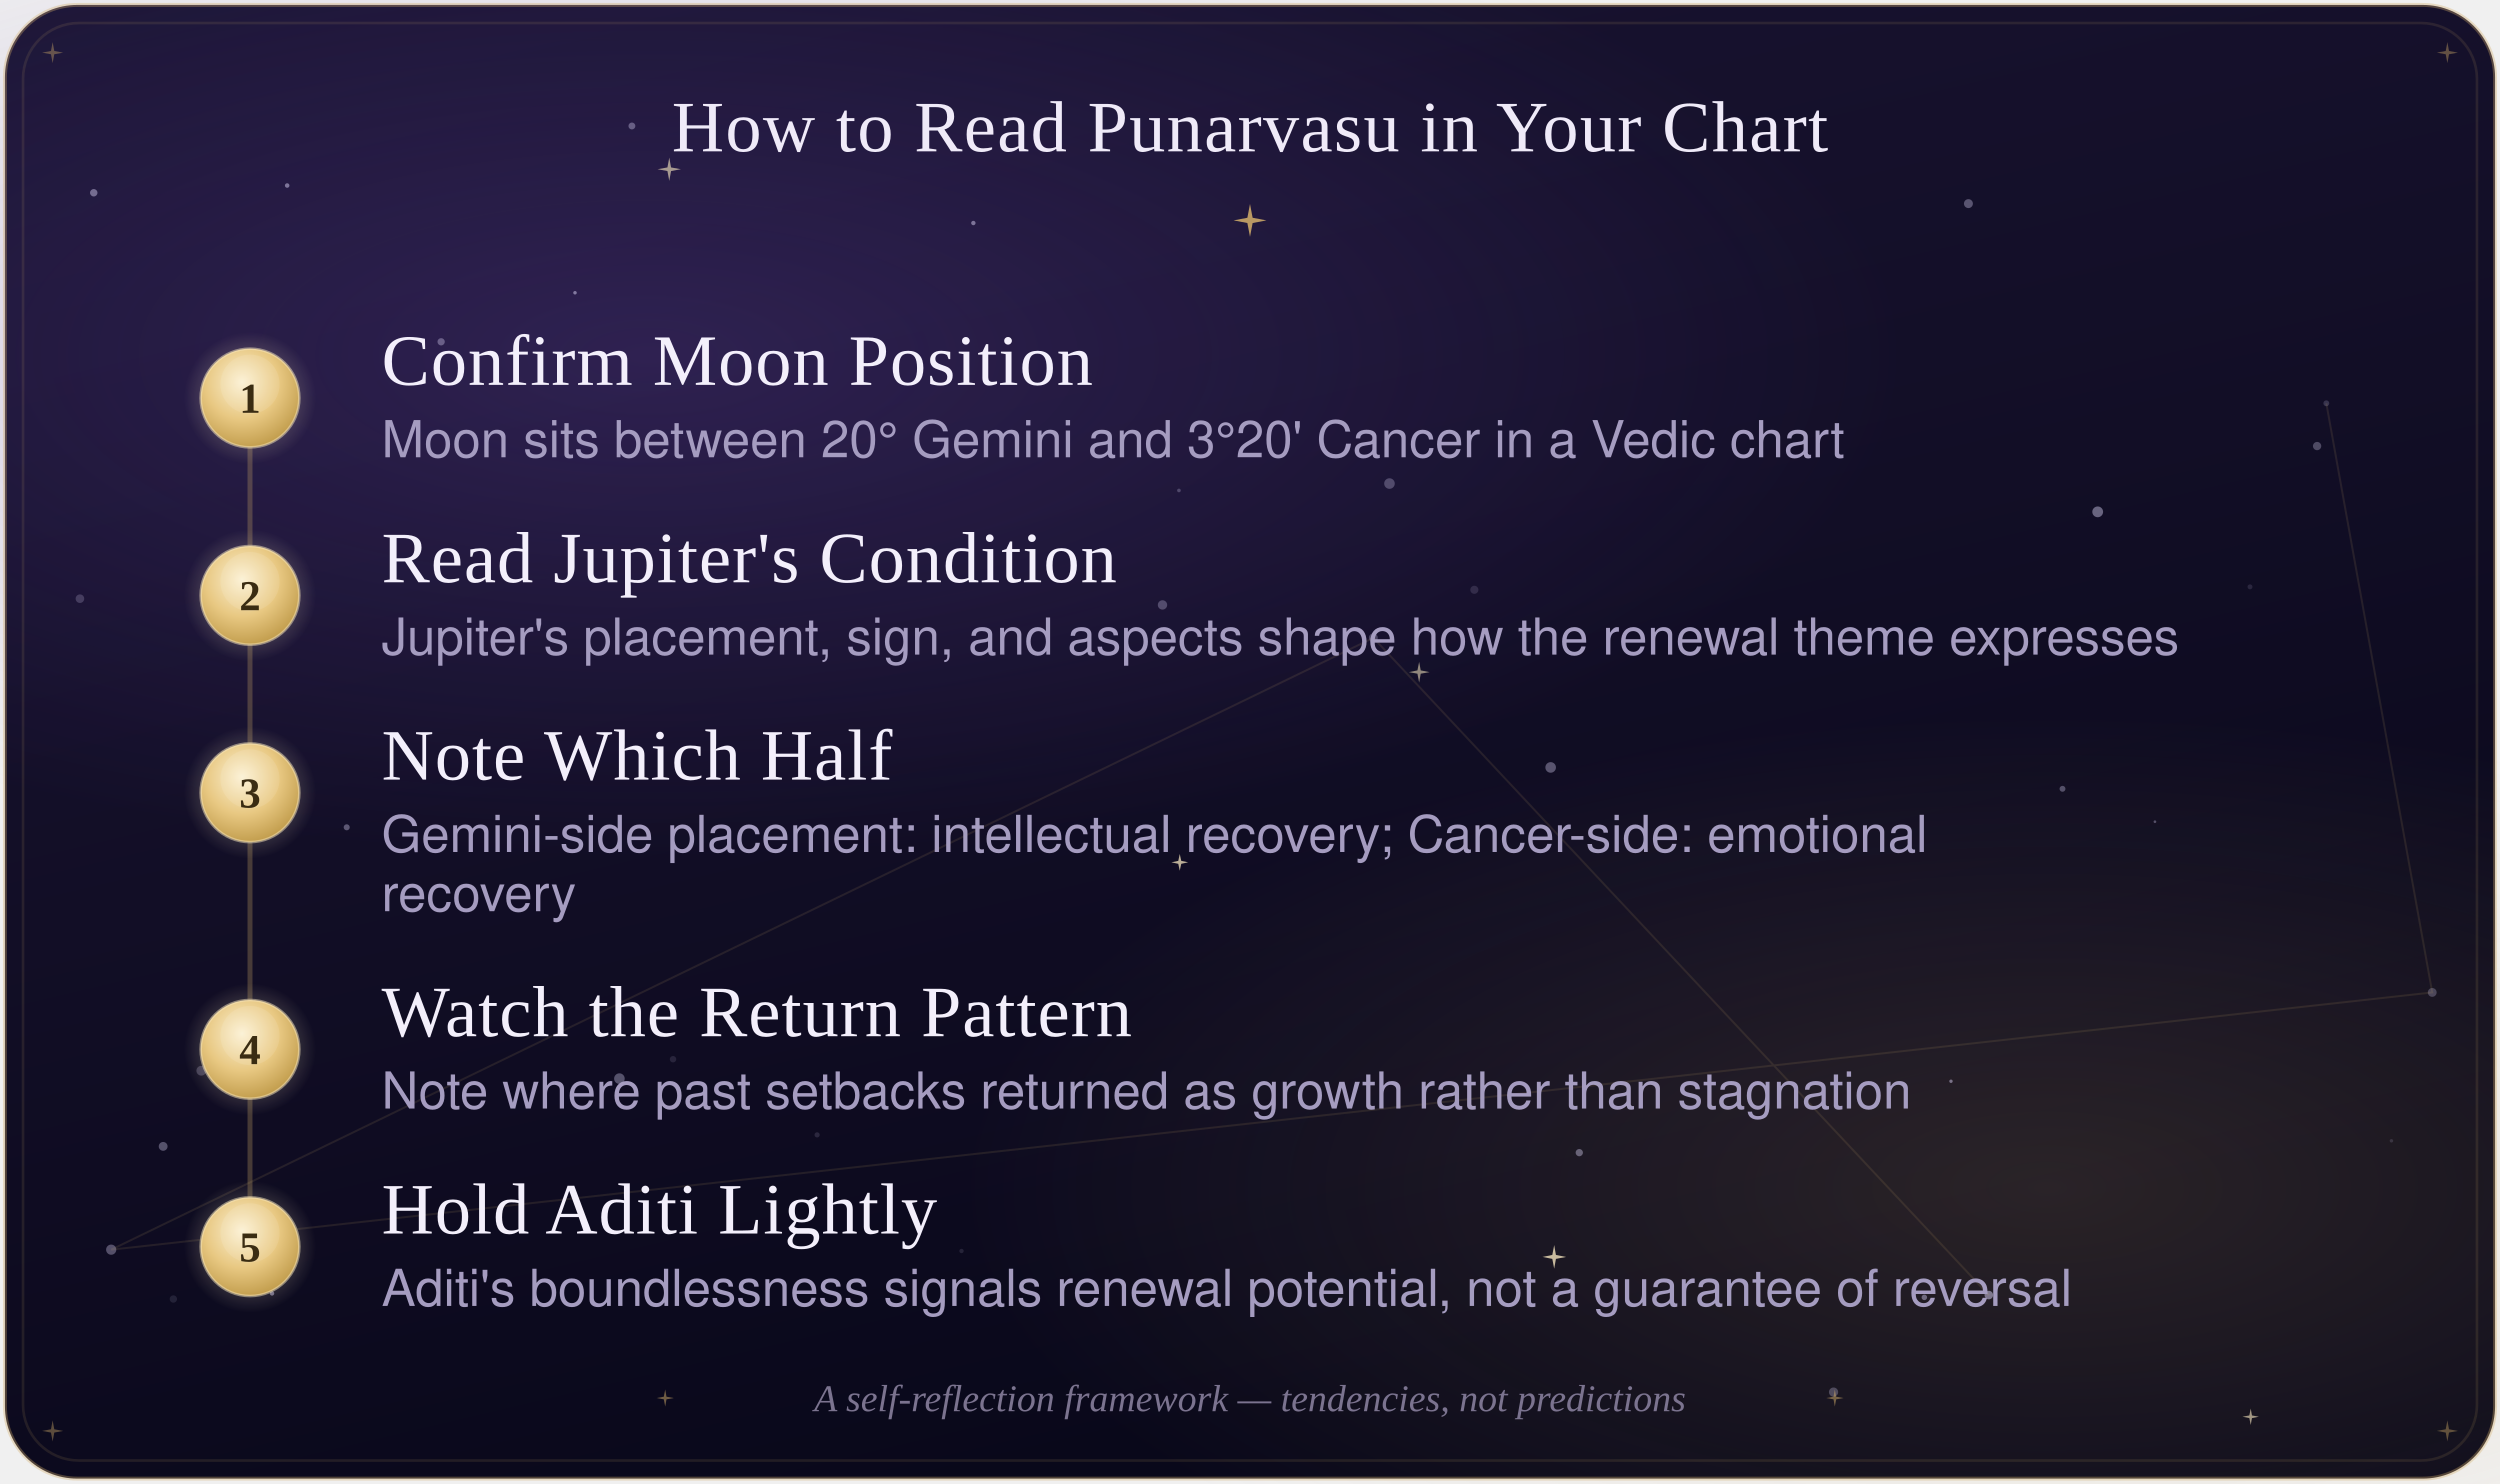
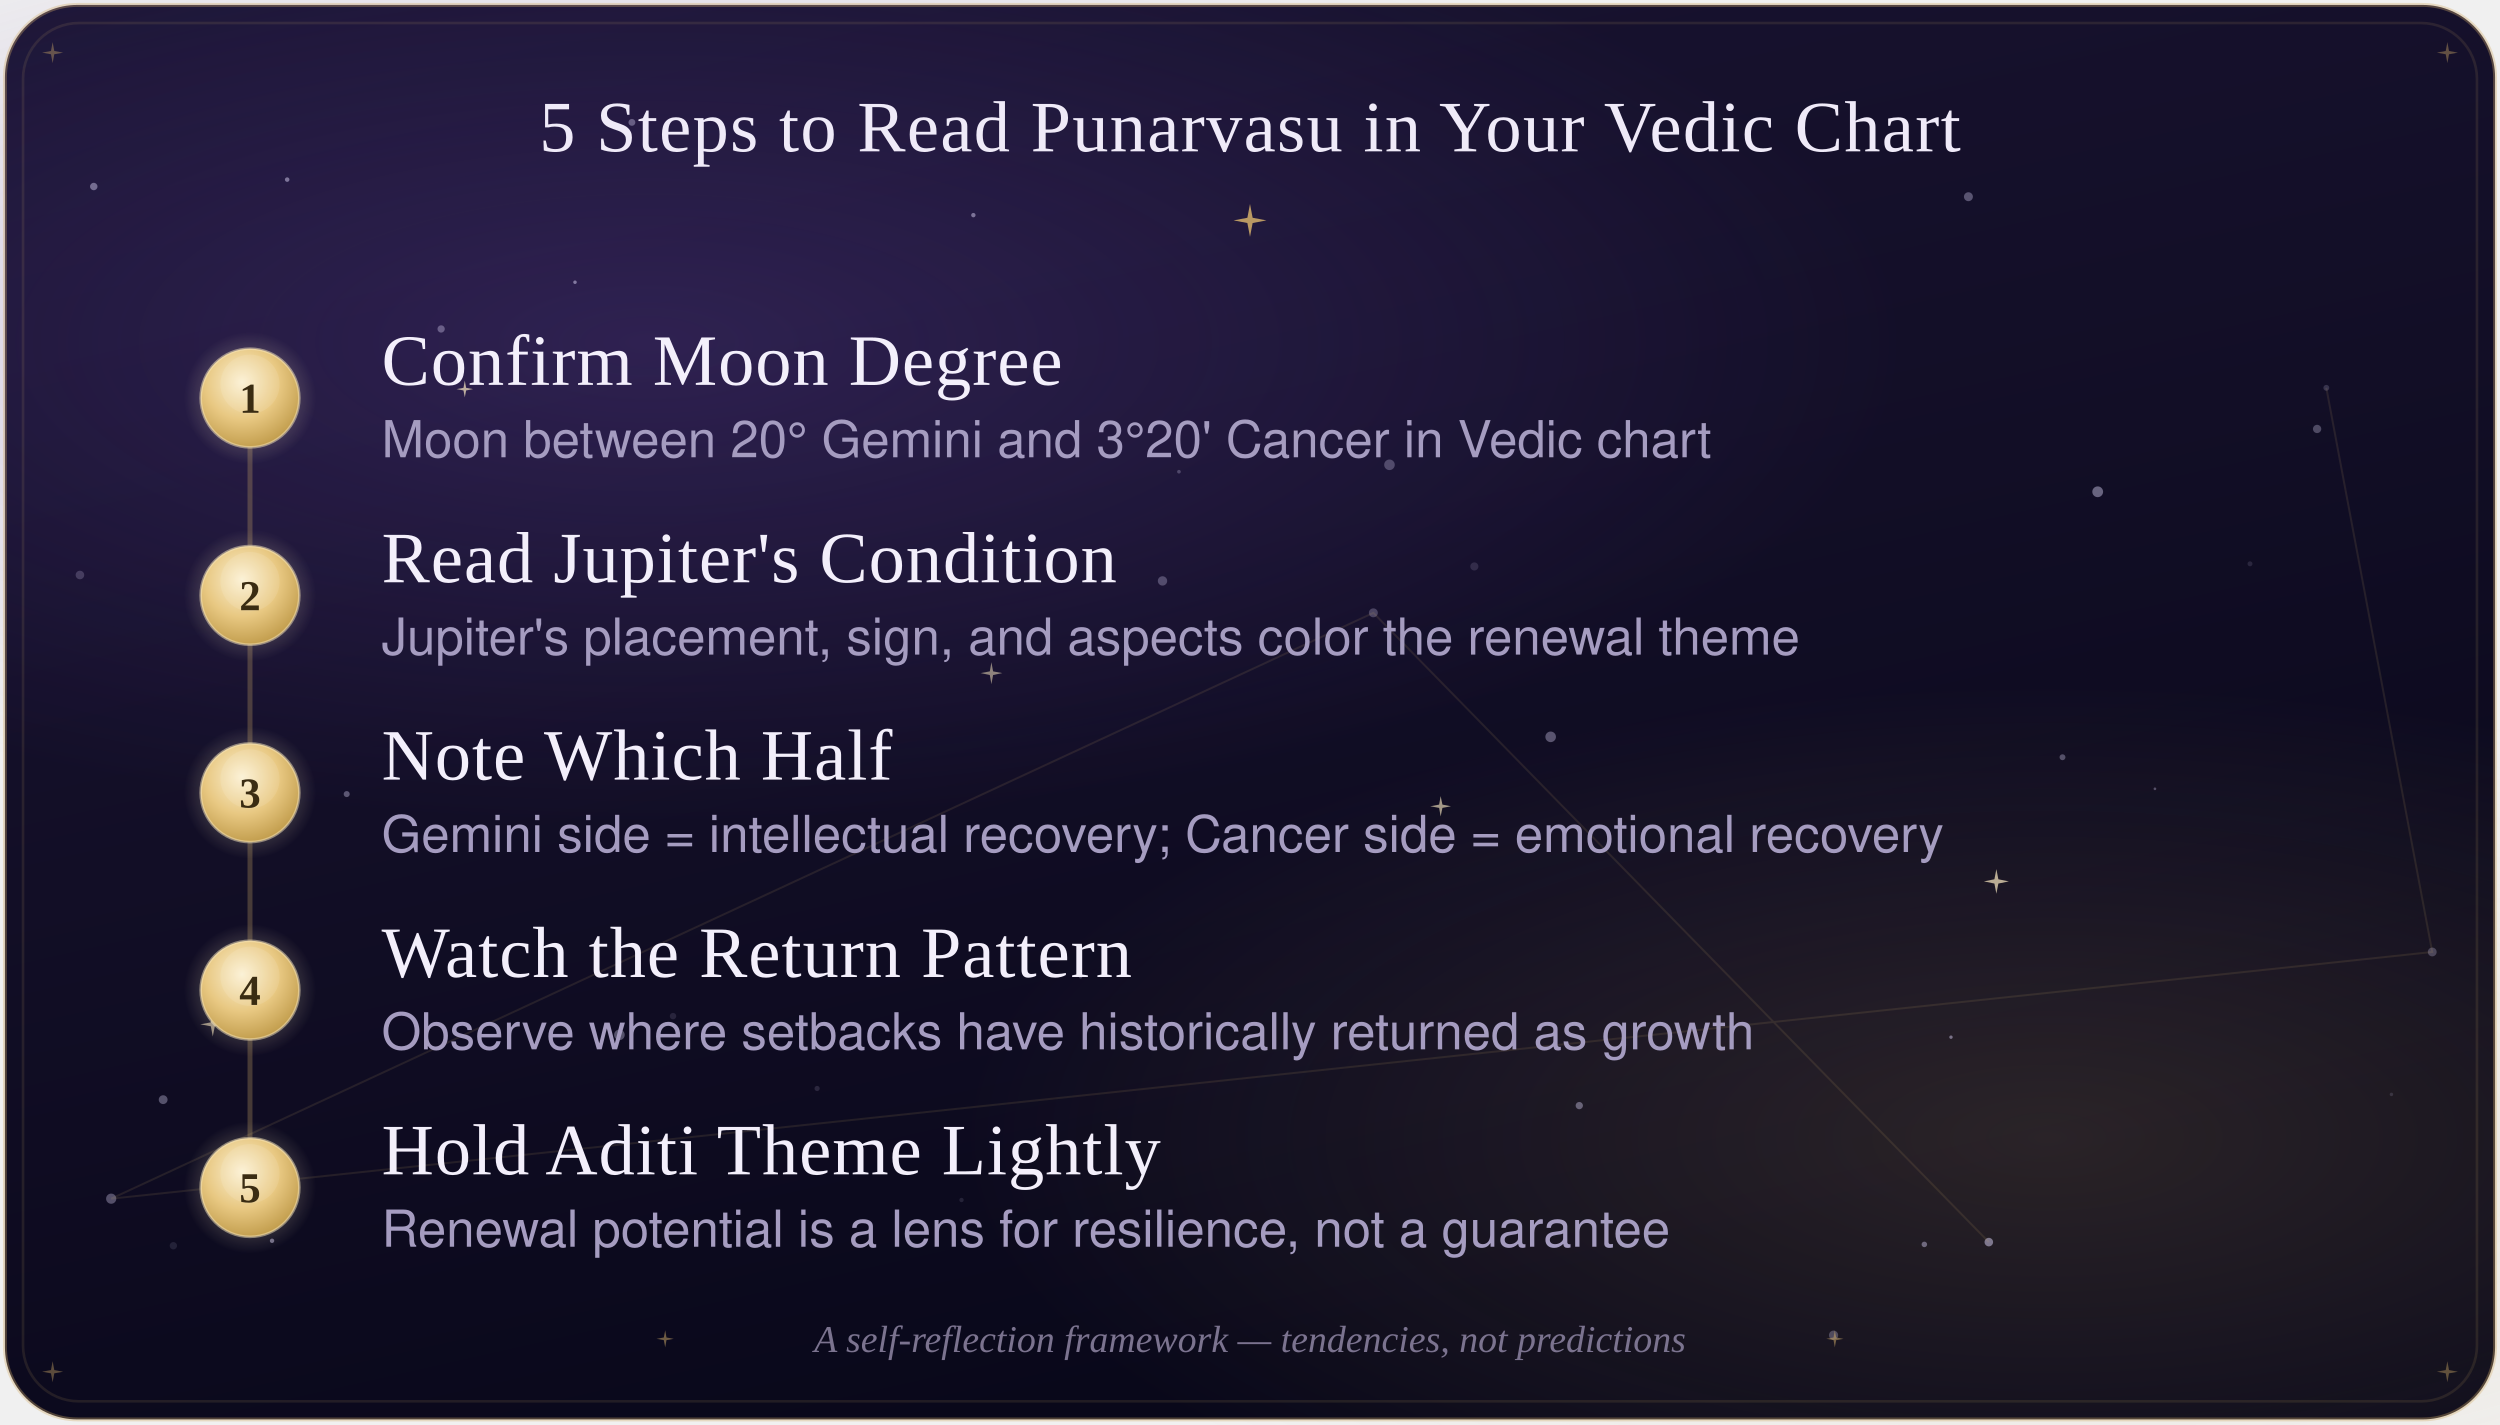
- <svg xmlns="http://www.w3.org/2000/svg" viewBox="0 0 760 451" role="img" aria-label="How to Read Punarvasu in Your Chart">
+ <svg xmlns="http://www.w3.org/2000/svg" viewBox="0 0 760 433" role="img" aria-label="5 Steps to Read Punarvasu in Your Vedic Chart">
  <defs>
    <linearGradient id="punarvasunakshatra1en-panel" x1="0" y1="0" x2="0.4" y2="1">
      <stop offset="0" stop-color="#1a1433" />
      <stop offset="0.55" stop-color="#120e26" />
      <stop offset="1" stop-color="#09081a" />
    </linearGradient>
    <radialGradient id="punarvasunakshatra1en-foil" cx="0.42" cy="0.34" r="0.75">
      <stop offset="0" stop-color="#fbf0d2" />
      <stop offset="0.5" stop-color="#e8c882" />
      <stop offset="1" stop-color="#b8923f" />
    </radialGradient>
    <radialGradient id="punarvasunakshatra1en-glow" cx="0.5" cy="0.5" r="0.5">
      <stop offset="0" stop-color="#f6e6bf" />
      <stop offset="1" stop-color="#f6e6bf" stop-opacity="0" />
    </radialGradient>
    <radialGradient id="punarvasunakshatra1en-neb1" cx="0.5" cy="0.5" r="0.5">
      <stop offset="0" stop-color="#6f4bb0" stop-opacity="0.28" />
      <stop offset="1" stop-color="#6f4bb0" stop-opacity="0" />
    </radialGradient>
    <radialGradient id="punarvasunakshatra1en-neb2" cx="0.5" cy="0.5" r="0.5">
      <stop offset="0" stop-color="#d4af6a" stop-opacity="0.16" />
      <stop offset="1" stop-color="#d4af6a" stop-opacity="0" />
    </radialGradient>
    <linearGradient id="punarvasunakshatra1en-rule" x1="0" y1="0" x2="1" y2="0">
      <stop offset="0" stop-color="#d4af6a" stop-opacity="0" />
      <stop offset="0.5" stop-color="#d4af6a" stop-opacity="0.6" />
      <stop offset="1" stop-color="#d4af6a" stop-opacity="0" />
    </linearGradient>
  </defs>
-   <rect x="1.5" y="1.5" width="757" height="448" rx="22" fill="url(#punarvasunakshatra1en-panel)" />
-   <ellipse cx="198" cy="108" rx="380" ry="153" fill="url(#punarvasunakshatra1en-neb1)" />
-   <ellipse cx="623" cy="361" rx="334" ry="144" fill="url(#punarvasunakshatra1en-neb2)" />
-   <circle cx="295.9" cy="67.8" r="0.67" fill="#cfc8ea" opacity="0.51" />
-   <circle cx="598.4" cy="61.9" r="1.36" fill="#cfc8ea" opacity="0.37" />
-   <circle cx="188.3" cy="327.9" r="1.61" fill="#cfc8ea" opacity="0.37" />
-   <circle cx="480.1" cy="350.4" r="1.11" fill="#cfc8ea" opacity="0.42" />
-   <circle cx="82.7" cy="393.2" r="0.67" fill="#cfc8ea" opacity="0.50" />
-   <circle cx="248.4" cy="345.0" r="0.79" fill="#cfc8ea" opacity="0.15" />
-   <circle cx="353.4" cy="183.9" r="1.42" fill="#cfc8ea" opacity="0.31" />
-   <circle cx="727.0" cy="346.8" r="0.53" fill="#cfc8ea" opacity="0.16" />
-   <circle cx="49.6" cy="348.5" r="1.34" fill="#cfc8ea" opacity="0.37" />
-   <circle cx="358.4" cy="149.1" r="0.56" fill="#cfc8ea" opacity="0.27" />
-   <circle cx="557.4" cy="423.2" r="1.40" fill="#cfc8ea" opacity="0.30" />
-   <circle cx="52.7" cy="394.9" r="1.12" fill="#cfc8ea" opacity="0.12" />
-   <circle cx="174.8" cy="89.0" r="0.54" fill="#cfc8ea" opacity="0.53" />
-   <circle cx="471.4" cy="233.3" r="1.61" fill="#cfc8ea" opacity="0.38" />
-   <circle cx="593.1" cy="328.7" r="0.52" fill="#cfc8ea" opacity="0.50" />
-   <circle cx="604.6" cy="393.7" r="1.30" fill="#cfc8ea" opacity="0.53" />
-   <circle cx="417.5" cy="193.9" r="1.36" fill="#cfc8ea" opacity="0.28" />
-   <circle cx="627.0" cy="239.8" r="0.90" fill="#cfc8ea" opacity="0.35" />
-   <circle cx="637.7" cy="155.6" r="1.64" fill="#cfc8ea" opacity="0.46" />
-   <circle cx="204.6" cy="322.0" r="0.98" fill="#cfc8ea" opacity="0.13" />
-   <circle cx="328.5" cy="309.5" r="0.49" fill="#cfc8ea" opacity="0.30" />
-   <circle cx="105.4" cy="251.5" r="0.92" fill="#cfc8ea" opacity="0.39" />
-   <circle cx="24.3" cy="182.0" r="1.30" fill="#cfc8ea" opacity="0.23" />
-   <circle cx="33.8" cy="379.9" r="1.55" fill="#cfc8ea" opacity="0.36" />
-   <circle cx="655.1" cy="249.8" r="0.41" fill="#cfc8ea" opacity="0.35" />
-   <circle cx="739.4" cy="301.7" r="1.34" fill="#cfc8ea" opacity="0.28" />
-   <circle cx="684.0" cy="178.4" r="0.75" fill="#cfc8ea" opacity="0.14" />
-   <circle cx="585.0" cy="394.4" r="0.84" fill="#cfc8ea" opacity="0.45" />
-   <circle cx="192.1" cy="38.3" r="1.05" fill="#cfc8ea" opacity="0.39" />
-   <circle cx="87.3" cy="56.4" r="0.69" fill="#cfc8ea" opacity="0.52" />
-   <circle cx="134.1" cy="103.9" r="1.11" fill="#cfc8ea" opacity="0.38" />
-   <circle cx="707.2" cy="122.6" r="0.89" fill="#cfc8ea" opacity="0.20" />
-   <circle cx="448.2" cy="179.3" r="1.23" fill="#cfc8ea" opacity="0.15" />
-   <circle cx="422.4" cy="147.0" r="1.61" fill="#cfc8ea" opacity="0.30" />
-   <circle cx="292.3" cy="380.3" r="0.66" fill="#cfc8ea" opacity="0.13" />
-   <circle cx="28.5" cy="58.6" r="1.13" fill="#cfc8ea" opacity="0.47" />
-   <circle cx="704.4" cy="135.6" r="1.26" fill="#cfc8ea" opacity="0.32" />
-   <circle cx="61.2" cy="325.5" r="1.49" fill="#cfc8ea" opacity="0.24" />
-   <path d="M 431.42 201.2 L 431.9 203.8 L 434.6 204.332 L 431.9 204.8 L 431.42 207.5 L 430.9 204.8 L 428.3 204.332 L 430.9 203.8 Z" fill="#f6e6bf" opacity="0.552" />
-   <path d="M 203.458 47.9 L 204.0 50.9 L 207.0 51.442 L 204.0 52.0 L 203.458 55.0 L 202.9 52.0 L 199.9 51.442 L 202.9 50.9 Z" fill="#f6e6bf" opacity="0.618" />
-   <path d="M 358.642 259.6 L 359.1 261.7 L 361.2 262.144 L 359.1 262.6 L 358.642 264.7 L 358.2 262.6 L 356.1 262.144 L 358.2 261.7 Z" fill="#f6e6bf" opacity="0.744" />
-   <path d="M 472.476 378.5 L 473.0 381.5 L 476.1 382.11 L 473.0 382.7 L 472.476 385.7 L 471.9 382.7 L 468.9 382.11 L 471.9 381.5 Z" fill="#f6e6bf" opacity="0.787" />
-   <path d="M 684.218 428.2 L 684.6 430.3 L 686.7 430.674 L 684.6 431.1 L 684.218 433.2 L 683.8 431.1 L 681.7 430.674 L 683.8 430.3 Z" fill="#f6e6bf" opacity="0.625" />
-   <path d="M 604.6 393.7 L 417.5 193.9 L 33.8 379.9 L 739.4 301.7 L 707.2 122.6" fill="none" stroke="#d4af6a" stroke-width="0.6" opacity="0.12" />
-   <rect x="1.5" y="1.5" width="757" height="448" rx="22" fill="none" stroke="#d4af6a" stroke-opacity="0.34" stroke-width="1.2" />
-   <rect x="7" y="7" width="746" height="437" rx="17" fill="none" stroke="#d4af6a" stroke-opacity="0.12" stroke-width="0.8" />
+   <rect x="1.5" y="1.5" width="757" height="430" rx="22" fill="url(#punarvasunakshatra1en-panel)" />
+   <ellipse cx="198" cy="104" rx="380" ry="147" fill="url(#punarvasunakshatra1en-neb1)" />
+   <ellipse cx="623" cy="346" rx="334" ry="139" fill="url(#punarvasunakshatra1en-neb2)" />
+   <circle cx="295.9" cy="65.4" r="0.67" fill="#cfc8ea" opacity="0.51" />
+   <circle cx="598.4" cy="59.8" r="1.36" fill="#cfc8ea" opacity="0.37" />
+   <circle cx="188.3" cy="314.6" r="1.61" fill="#cfc8ea" opacity="0.37" />
+   <circle cx="480.1" cy="336.1" r="1.11" fill="#cfc8ea" opacity="0.42" />
+   <circle cx="82.7" cy="377.2" r="0.67" fill="#cfc8ea" opacity="0.50" />
+   <circle cx="248.4" cy="330.9" r="0.79" fill="#cfc8ea" opacity="0.15" />
+   <circle cx="353.4" cy="176.6" r="1.42" fill="#cfc8ea" opacity="0.31" />
+   <circle cx="727.0" cy="332.7" r="0.53" fill="#cfc8ea" opacity="0.16" />
+   <circle cx="49.6" cy="334.3" r="1.34" fill="#cfc8ea" opacity="0.37" />
+   <circle cx="358.4" cy="143.4" r="0.56" fill="#cfc8ea" opacity="0.27" />
+   <circle cx="557.4" cy="405.9" r="1.40" fill="#cfc8ea" opacity="0.30" />
+   <circle cx="52.7" cy="378.7" r="1.12" fill="#cfc8ea" opacity="0.12" />
+   <circle cx="174.8" cy="85.8" r="0.54" fill="#cfc8ea" opacity="0.53" />
+   <circle cx="471.4" cy="224.0" r="1.61" fill="#cfc8ea" opacity="0.38" />
+   <circle cx="593.1" cy="315.3" r="0.52" fill="#cfc8ea" opacity="0.50" />
+   <circle cx="604.6" cy="377.6" r="1.30" fill="#cfc8ea" opacity="0.53" />
+   <circle cx="417.5" cy="186.3" r="1.36" fill="#cfc8ea" opacity="0.28" />
+   <circle cx="627.0" cy="230.2" r="0.90" fill="#cfc8ea" opacity="0.35" />
+   <circle cx="637.7" cy="149.5" r="1.64" fill="#cfc8ea" opacity="0.46" />
+   <circle cx="204.6" cy="308.9" r="0.98" fill="#cfc8ea" opacity="0.13" />
+   <circle cx="328.5" cy="297.0" r="0.49" fill="#cfc8ea" opacity="0.30" />
+   <circle cx="105.4" cy="241.4" r="0.92" fill="#cfc8ea" opacity="0.39" />
+   <circle cx="24.3" cy="174.8" r="1.30" fill="#cfc8ea" opacity="0.23" />
+   <circle cx="33.8" cy="364.4" r="1.55" fill="#cfc8ea" opacity="0.36" />
+   <circle cx="655.1" cy="239.8" r="0.41" fill="#cfc8ea" opacity="0.35" />
+   <circle cx="739.4" cy="289.4" r="1.34" fill="#cfc8ea" opacity="0.28" />
+   <circle cx="684.0" cy="171.4" r="0.75" fill="#cfc8ea" opacity="0.14" />
+   <circle cx="585.0" cy="378.3" r="0.84" fill="#cfc8ea" opacity="0.45" />
+   <circle cx="192.1" cy="37.2" r="1.05" fill="#cfc8ea" opacity="0.39" />
+   <circle cx="87.3" cy="54.6" r="0.69" fill="#cfc8ea" opacity="0.52" />
+   <circle cx="134.1" cy="100.0" r="1.11" fill="#cfc8ea" opacity="0.38" />
+   <circle cx="707.2" cy="117.9" r="0.89" fill="#cfc8ea" opacity="0.20" />
+   <circle cx="448.2" cy="172.2" r="1.23" fill="#cfc8ea" opacity="0.15" />
+   <circle cx="422.4" cy="141.3" r="1.61" fill="#cfc8ea" opacity="0.30" />
+   <circle cx="292.3" cy="364.8" r="0.66" fill="#cfc8ea" opacity="0.13" />
+   <circle cx="28.5" cy="56.7" r="1.13" fill="#cfc8ea" opacity="0.47" />
+   <circle cx="704.4" cy="130.4" r="1.26" fill="#cfc8ea" opacity="0.32" />
+   <path d="M 64.68 307.6 L 65.3 310.8 L 68.4 311.387 L 65.3 312.0 L 64.68 315.1 L 64.1 312.0 L 60.9 311.387 L 64.1 310.8 Z" fill="#f6e6bf" opacity="0.586" />
+   <path d="M 437.952 242.0 L 438.5 244.6 L 441.1 245.106 L 438.5 245.6 L 437.952 248.2 L 437.5 245.6 L 434.8 245.106 L 437.5 244.6 Z" fill="#f6e6bf" opacity="0.638" />
+   <path d="M 141.295 115.7 L 141.7 117.9 L 143.8 118.286 L 141.7 118.7 L 141.295 120.8 L 140.9 118.7 L 138.8 118.286 L 140.9 117.9 Z" fill="#f6e6bf" opacity="0.719" />
+   <path d="M 301.389 201.3 L 301.9 204.1 L 304.7 204.618 L 301.9 205.2 L 301.389 208.0 L 300.9 205.2 L 298.1 204.618 L 300.9 204.1 Z" fill="#f6e6bf" opacity="0.528" />
+   <path d="M 606.898 264.2 L 607.5 267.3 L 610.7 267.946 L 607.5 268.6 L 606.898 271.7 L 606.3 268.6 L 603.1 267.946 L 606.3 267.3 Z" fill="#f6e6bf" opacity="0.721" />
+   <path d="M 604.6 377.6 L 417.5 186.3 L 33.8 364.4 L 739.4 289.4 L 707.2 117.9" fill="none" stroke="#d4af6a" stroke-width="0.6" opacity="0.12" />
+   <rect x="1.5" y="1.5" width="757" height="430" rx="22" fill="none" stroke="#d4af6a" stroke-opacity="0.34" stroke-width="1.2" />
+   <rect x="7" y="7" width="746" height="419" rx="17" fill="none" stroke="#d4af6a" stroke-opacity="0.12" stroke-width="0.8" />
  <path d="M 16 12.8 L 16.5 15.5 L 19.2 16 L 16.5 16.5 L 16 19.2 L 15.5 16.5 L 12.8 16 L 15.5 15.5 Z" fill="#d4af6a" opacity="0.4" />
  <path d="M 744 12.8 L 744.5 15.5 L 747.2 16 L 744.5 16.5 L 744 19.2 L 743.5 16.5 L 740.8 16 L 743.5 15.5 Z" fill="#d4af6a" opacity="0.4" />
-   <path d="M 16 431.8 L 16.5 434.5 L 19.2 435 L 16.5 435.5 L 16 438.2 L 15.5 435.5 L 12.8 435 L 15.5 434.5 Z" fill="#d4af6a" opacity="0.4" />
-   <path d="M 744 431.8 L 744.5 434.5 L 747.2 435 L 744.5 435.5 L 744 438.2 L 743.5 435.5 L 740.8 435 L 743.5 434.5 Z" fill="#d4af6a" opacity="0.4" />
-   <text x="380" y="46" text-anchor="middle" font-family="Georgia, 'Times New Roman', serif" font-size="22" letter-spacing="0.4" fill="#efeaf8">How to Read Punarvasu in Your Chart</text>
+   <path d="M 16 413.8 L 16.5 416.5 L 19.2 417 L 16.5 417.5 L 16 420.2 L 15.5 417.5 L 12.8 417 L 15.5 416.5 Z" fill="#d4af6a" opacity="0.4" />
+   <path d="M 744 413.8 L 744.5 416.5 L 747.2 417 L 744.5 417.5 L 744 420.2 L 743.5 417.5 L 740.8 417 L 743.5 416.5 Z" fill="#d4af6a" opacity="0.4" />
+   <text x="380" y="46" text-anchor="middle" font-family="Georgia, 'Times New Roman', serif" font-size="22" letter-spacing="0.4" fill="#efeaf8">5 Steps to Read Punarvasu in Your Vedic Chart</text>
  <line x1="230" y1="67" x2="368" y2="67" stroke="url(#punarvasunakshatra1en-rule)" stroke-width="1" />
  <line x1="392" y1="67" x2="530" y2="67" stroke="url(#punarvasunakshatra1en-rule)" stroke-width="1" />
  <path d="M 380 62.0 L 380.8 66.2 L 385.0 67 L 380.8 67.8 L 380 72.0 L 379.2 67.8 L 375.0 67 L 379.2 66.2 Z" fill="#d4af6a" opacity="0.85" />
-   <line x1="76" y1="121" x2="76" y2="379" stroke="#d4af6a" stroke-opacity="0.28" stroke-width="1.5" />
+   <line x1="76" y1="121" x2="76" y2="361" stroke="#d4af6a" stroke-opacity="0.28" stroke-width="1.5" />
  <circle cx="76" cy="121" r="20.0" fill="url(#punarvasunakshatra1en-glow)" opacity="0.5" />
  <circle cx="76" cy="121" r="15" fill="url(#punarvasunakshatra1en-foil)" stroke="#f6e6bf" stroke-opacity="0.5" stroke-width="0.8" />
  <circle cx="76" cy="116.8" r="9.0" fill="#ffffff" opacity="0.10" />
  <text x="76" y="125.5" text-anchor="middle" font-family="Georgia, 'Times New Roman', serif" font-size="13" font-weight="700" fill="#3a2c12">1</text>
-   <text x="116" y="117.0" font-family="Georgia, 'Times New Roman', serif" font-size="22" letter-spacing="0.3" fill="#f3effb">Confirm Moon Position</text>
-   <text x="116" y="139.0" font-family="Helvetica, Arial, sans-serif" font-size="15.5" fill="#a59cc0">Moon sits between 20° Gemini and 3°20' Cancer in a Vedic chart</text>
+   <text x="116" y="117.0" font-family="Georgia, 'Times New Roman', serif" font-size="22" letter-spacing="0.3" fill="#f3effb">Confirm Moon Degree</text>
+   <text x="116" y="139.0" font-family="Helvetica, Arial, sans-serif" font-size="15.5" fill="#a59cc0">Moon between 20° Gemini and 3°20' Cancer in Vedic chart</text>
  <circle cx="76" cy="181" r="20.0" fill="url(#punarvasunakshatra1en-glow)" opacity="0.5" />
  <circle cx="76" cy="181" r="15" fill="url(#punarvasunakshatra1en-foil)" stroke="#f6e6bf" stroke-opacity="0.5" stroke-width="0.8" />
  <circle cx="76" cy="176.8" r="9.0" fill="#ffffff" opacity="0.10" />
  <text x="76" y="185.5" text-anchor="middle" font-family="Georgia, 'Times New Roman', serif" font-size="13" font-weight="700" fill="#3a2c12">2</text>
  <text x="116" y="177.0" font-family="Georgia, 'Times New Roman', serif" font-size="22" letter-spacing="0.3" fill="#f3effb">Read Jupiter's Condition</text>
-   <text x="116" y="199.0" font-family="Helvetica, Arial, sans-serif" font-size="15.5" fill="#a59cc0">Jupiter's placement, sign, and aspects shape how the renewal theme expresses</text>
+   <text x="116" y="199.0" font-family="Helvetica, Arial, sans-serif" font-size="15.5" fill="#a59cc0">Jupiter's placement, sign, and aspects color the renewal theme</text>
  <circle cx="76" cy="241" r="20.0" fill="url(#punarvasunakshatra1en-glow)" opacity="0.5" />
  <circle cx="76" cy="241" r="15" fill="url(#punarvasunakshatra1en-foil)" stroke="#f6e6bf" stroke-opacity="0.5" stroke-width="0.8" />
  <circle cx="76" cy="236.8" r="9.0" fill="#ffffff" opacity="0.10" />
  <text x="76" y="245.5" text-anchor="middle" font-family="Georgia, 'Times New Roman', serif" font-size="13" font-weight="700" fill="#3a2c12">3</text>
  <text x="116" y="237.0" font-family="Georgia, 'Times New Roman', serif" font-size="22" letter-spacing="0.3" fill="#f3effb">Note Which Half</text>
-   <text x="116" y="259.0" font-family="Helvetica, Arial, sans-serif" font-size="15.5" fill="#a59cc0">Gemini-side placement: intellectual recovery; Cancer-side: emotional</text>
-   <text x="116" y="277.0" font-family="Helvetica, Arial, sans-serif" font-size="15.5" fill="#a59cc0">recovery</text>
-   <circle cx="76" cy="319" r="20.0" fill="url(#punarvasunakshatra1en-glow)" opacity="0.5" />
-   <circle cx="76" cy="319" r="15" fill="url(#punarvasunakshatra1en-foil)" stroke="#f6e6bf" stroke-opacity="0.5" stroke-width="0.8" />
-   <circle cx="76" cy="314.8" r="9.0" fill="#ffffff" opacity="0.10" />
-   <text x="76" y="323.5" text-anchor="middle" font-family="Georgia, 'Times New Roman', serif" font-size="13" font-weight="700" fill="#3a2c12">4</text>
-   <text x="116" y="315.0" font-family="Georgia, 'Times New Roman', serif" font-size="22" letter-spacing="0.3" fill="#f3effb">Watch the Return Pattern</text>
-   <text x="116" y="337.0" font-family="Helvetica, Arial, sans-serif" font-size="15.5" fill="#a59cc0">Note where past setbacks returned as growth rather than stagnation</text>
-   <circle cx="76" cy="379" r="20.0" fill="url(#punarvasunakshatra1en-glow)" opacity="0.5" />
-   <circle cx="76" cy="379" r="15" fill="url(#punarvasunakshatra1en-foil)" stroke="#f6e6bf" stroke-opacity="0.5" stroke-width="0.8" />
-   <circle cx="76" cy="374.8" r="9.0" fill="#ffffff" opacity="0.10" />
-   <text x="76" y="383.5" text-anchor="middle" font-family="Georgia, 'Times New Roman', serif" font-size="13" font-weight="700" fill="#3a2c12">5</text>
-   <text x="116" y="375.0" font-family="Georgia, 'Times New Roman', serif" font-size="22" letter-spacing="0.3" fill="#f3effb">Hold Aditi Lightly</text>
-   <text x="116" y="397.0" font-family="Helvetica, Arial, sans-serif" font-size="15.5" fill="#a59cc0">Aditi's boundlessness signals renewal potential, not a guarantee of reversal</text>
-   <path d="M 202.227 422.4 L 202.6 424.6 L 204.8 425 L 202.6 425.4 L 202.227 427.6 L 201.8 425.4 L 199.6 425 L 201.8 424.6 Z" fill="#d4af6a" opacity="0.5" />
-   <text x="380" y="429" text-anchor="middle" font-family="Georgia, 'Times New Roman', serif" font-style="italic" font-size="11.5" fill="#7b738f">A self-reflection framework — tendencies, not predictions</text>
-   <path d="M 557.773 422.4 L 558.2 424.6 L 560.4 425 L 558.2 425.4 L 557.773 427.6 L 557.4 425.4 L 555.2 425 L 557.4 424.6 Z" fill="#d4af6a" opacity="0.5" />
+   <text x="116" y="259.0" font-family="Helvetica, Arial, sans-serif" font-size="15.5" fill="#a59cc0">Gemini side = intellectual recovery; Cancer side = emotional recovery</text>
+   <circle cx="76" cy="301" r="20.0" fill="url(#punarvasunakshatra1en-glow)" opacity="0.5" />
+   <circle cx="76" cy="301" r="15" fill="url(#punarvasunakshatra1en-foil)" stroke="#f6e6bf" stroke-opacity="0.5" stroke-width="0.8" />
+   <circle cx="76" cy="296.8" r="9.0" fill="#ffffff" opacity="0.10" />
+   <text x="76" y="305.5" text-anchor="middle" font-family="Georgia, 'Times New Roman', serif" font-size="13" font-weight="700" fill="#3a2c12">4</text>
+   <text x="116" y="297.0" font-family="Georgia, 'Times New Roman', serif" font-size="22" letter-spacing="0.3" fill="#f3effb">Watch the Return Pattern</text>
+   <text x="116" y="319.0" font-family="Helvetica, Arial, sans-serif" font-size="15.5" fill="#a59cc0">Observe where setbacks have historically returned as growth</text>
+   <circle cx="76" cy="361" r="20.0" fill="url(#punarvasunakshatra1en-glow)" opacity="0.5" />
+   <circle cx="76" cy="361" r="15" fill="url(#punarvasunakshatra1en-foil)" stroke="#f6e6bf" stroke-opacity="0.5" stroke-width="0.8" />
+   <circle cx="76" cy="356.8" r="9.0" fill="#ffffff" opacity="0.10" />
+   <text x="76" y="365.5" text-anchor="middle" font-family="Georgia, 'Times New Roman', serif" font-size="13" font-weight="700" fill="#3a2c12">5</text>
+   <text x="116" y="357.0" font-family="Georgia, 'Times New Roman', serif" font-size="22" letter-spacing="0.3" fill="#f3effb">Hold Aditi Theme Lightly</text>
+   <text x="116" y="379.0" font-family="Helvetica, Arial, sans-serif" font-size="15.5" fill="#a59cc0">Renewal potential is a lens for resilience, not a guarantee</text>
+   <path d="M 202.227 404.4 L 202.6 406.6 L 204.8 407 L 202.6 407.4 L 202.227 409.6 L 201.8 407.4 L 199.6 407 L 201.8 406.6 Z" fill="#d4af6a" opacity="0.5" />
+   <text x="380" y="411" text-anchor="middle" font-family="Georgia, 'Times New Roman', serif" font-style="italic" font-size="11.5" fill="#7b738f">A self-reflection framework — tendencies, not predictions</text>
+   <path d="M 557.773 404.4 L 558.2 406.6 L 560.4 407 L 558.2 407.4 L 557.773 409.6 L 557.4 407.4 L 555.2 407 L 557.4 406.6 Z" fill="#d4af6a" opacity="0.5" />
</svg>
